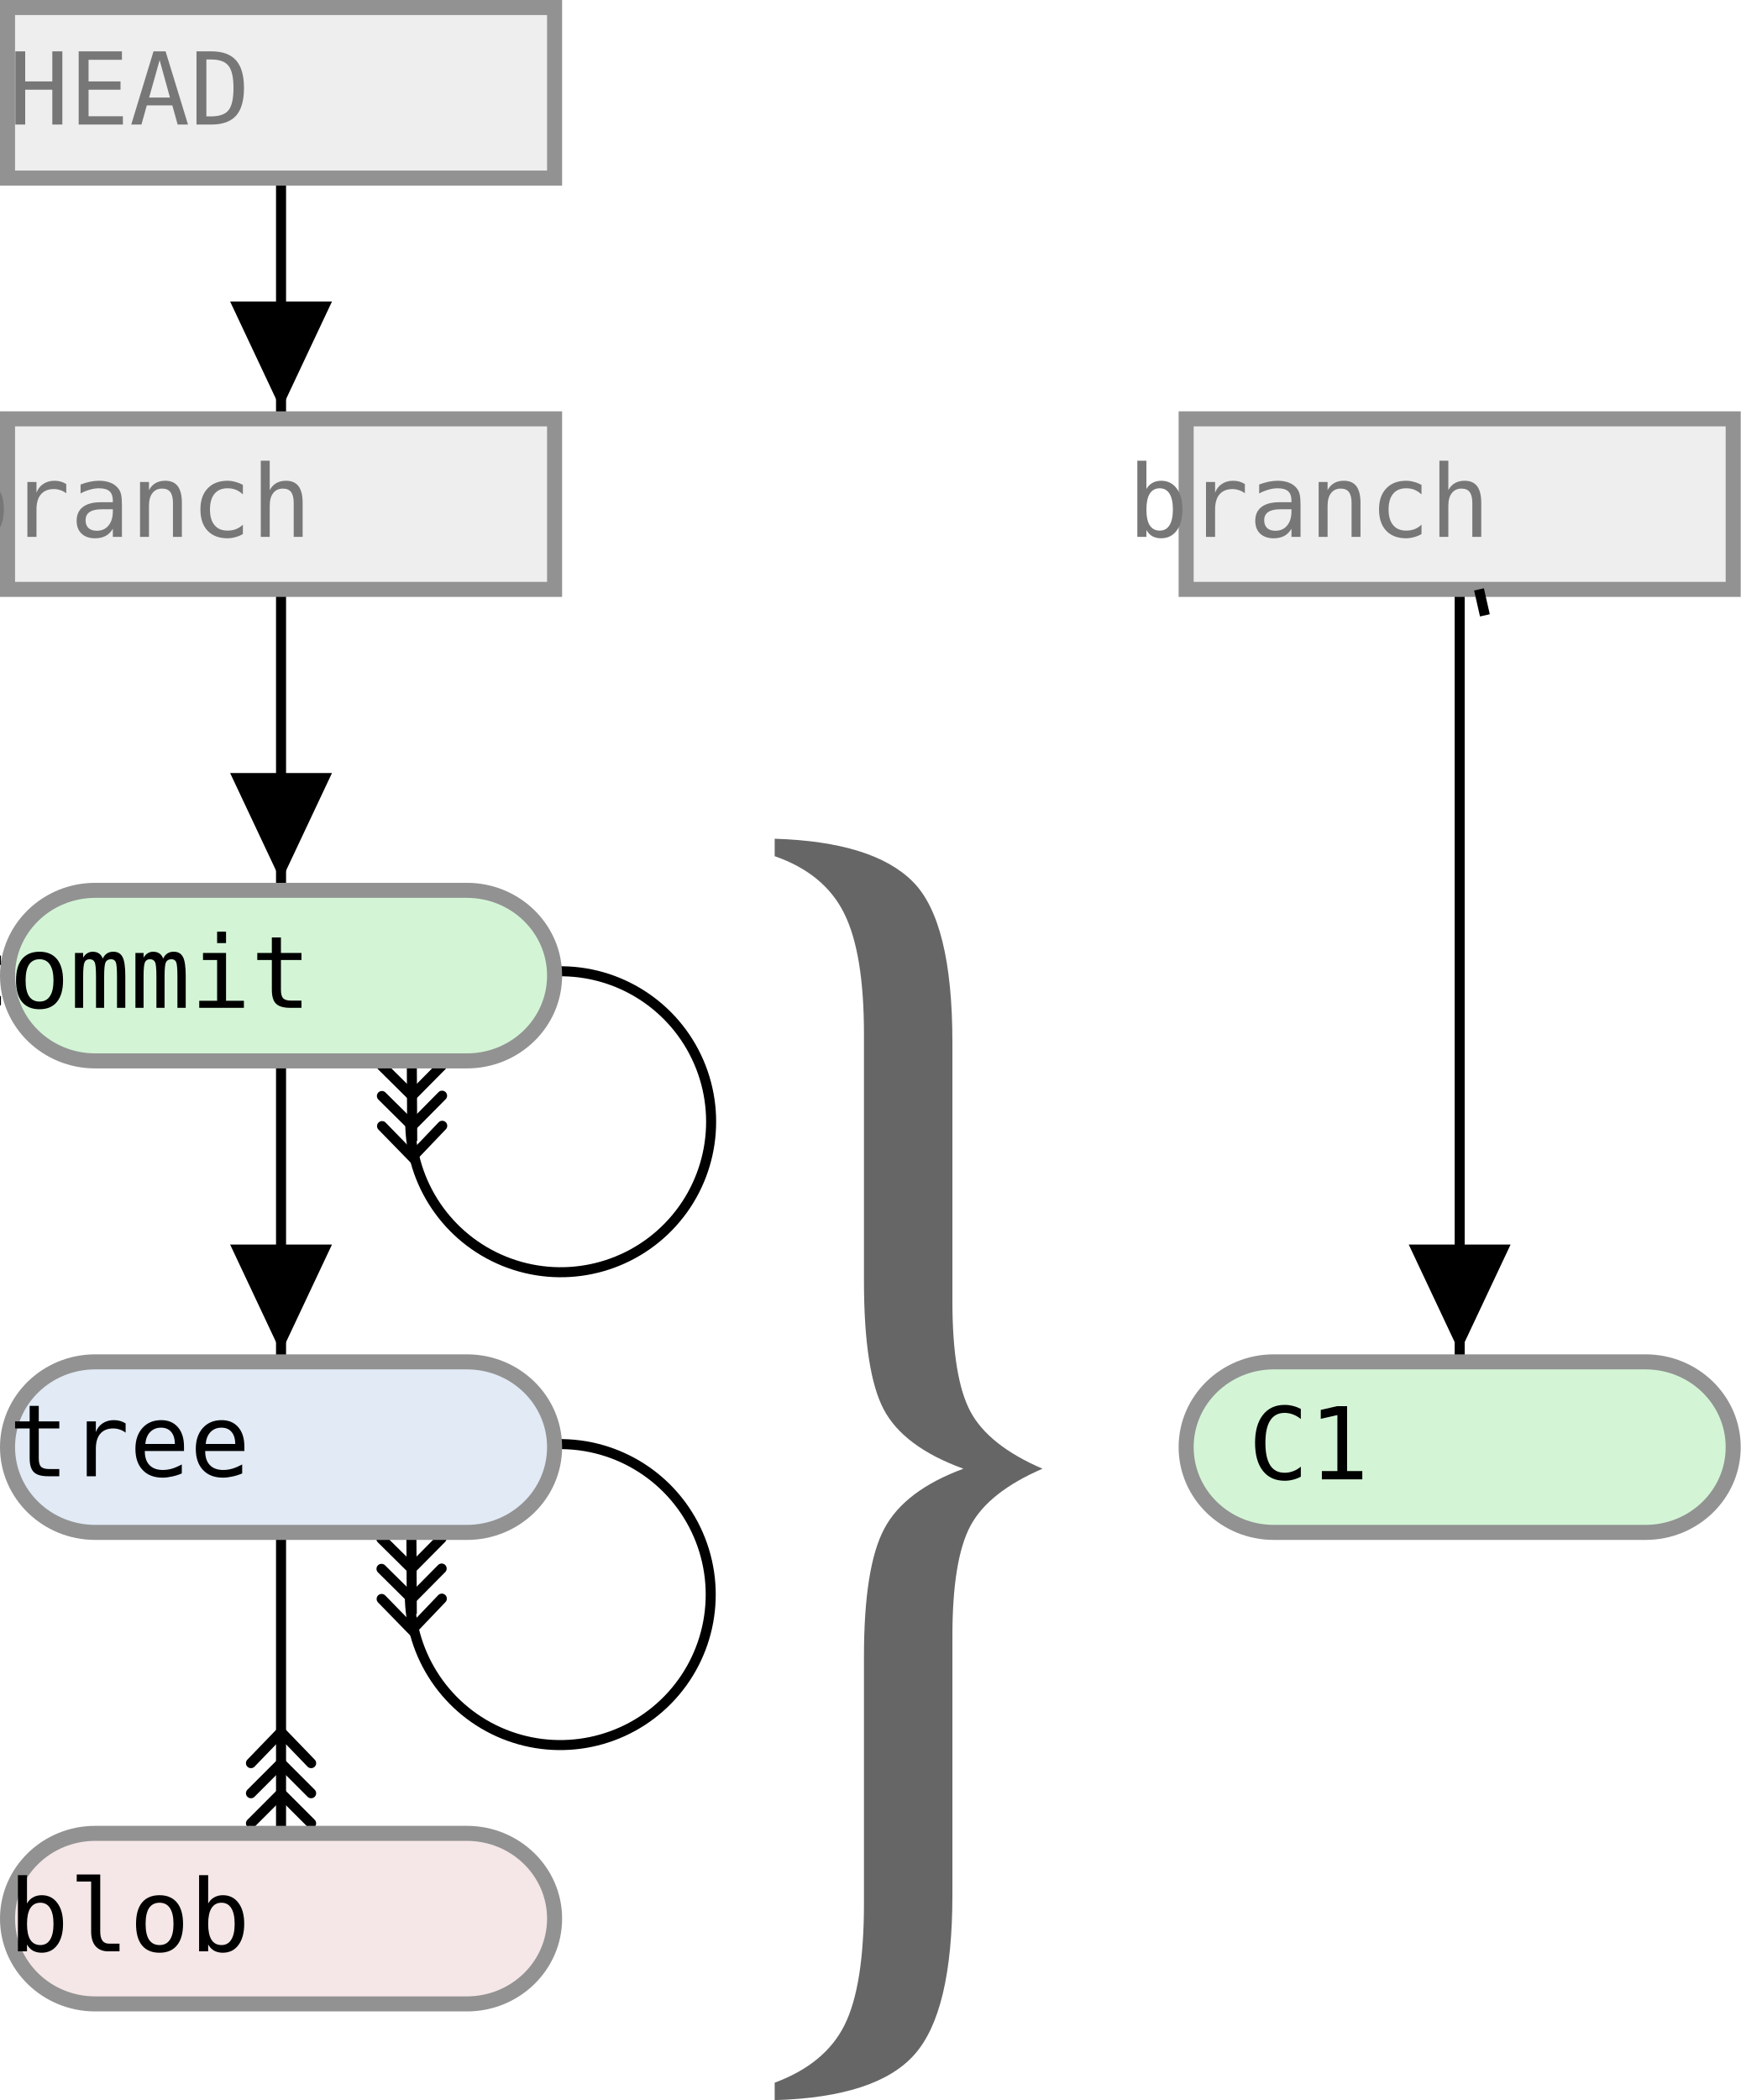
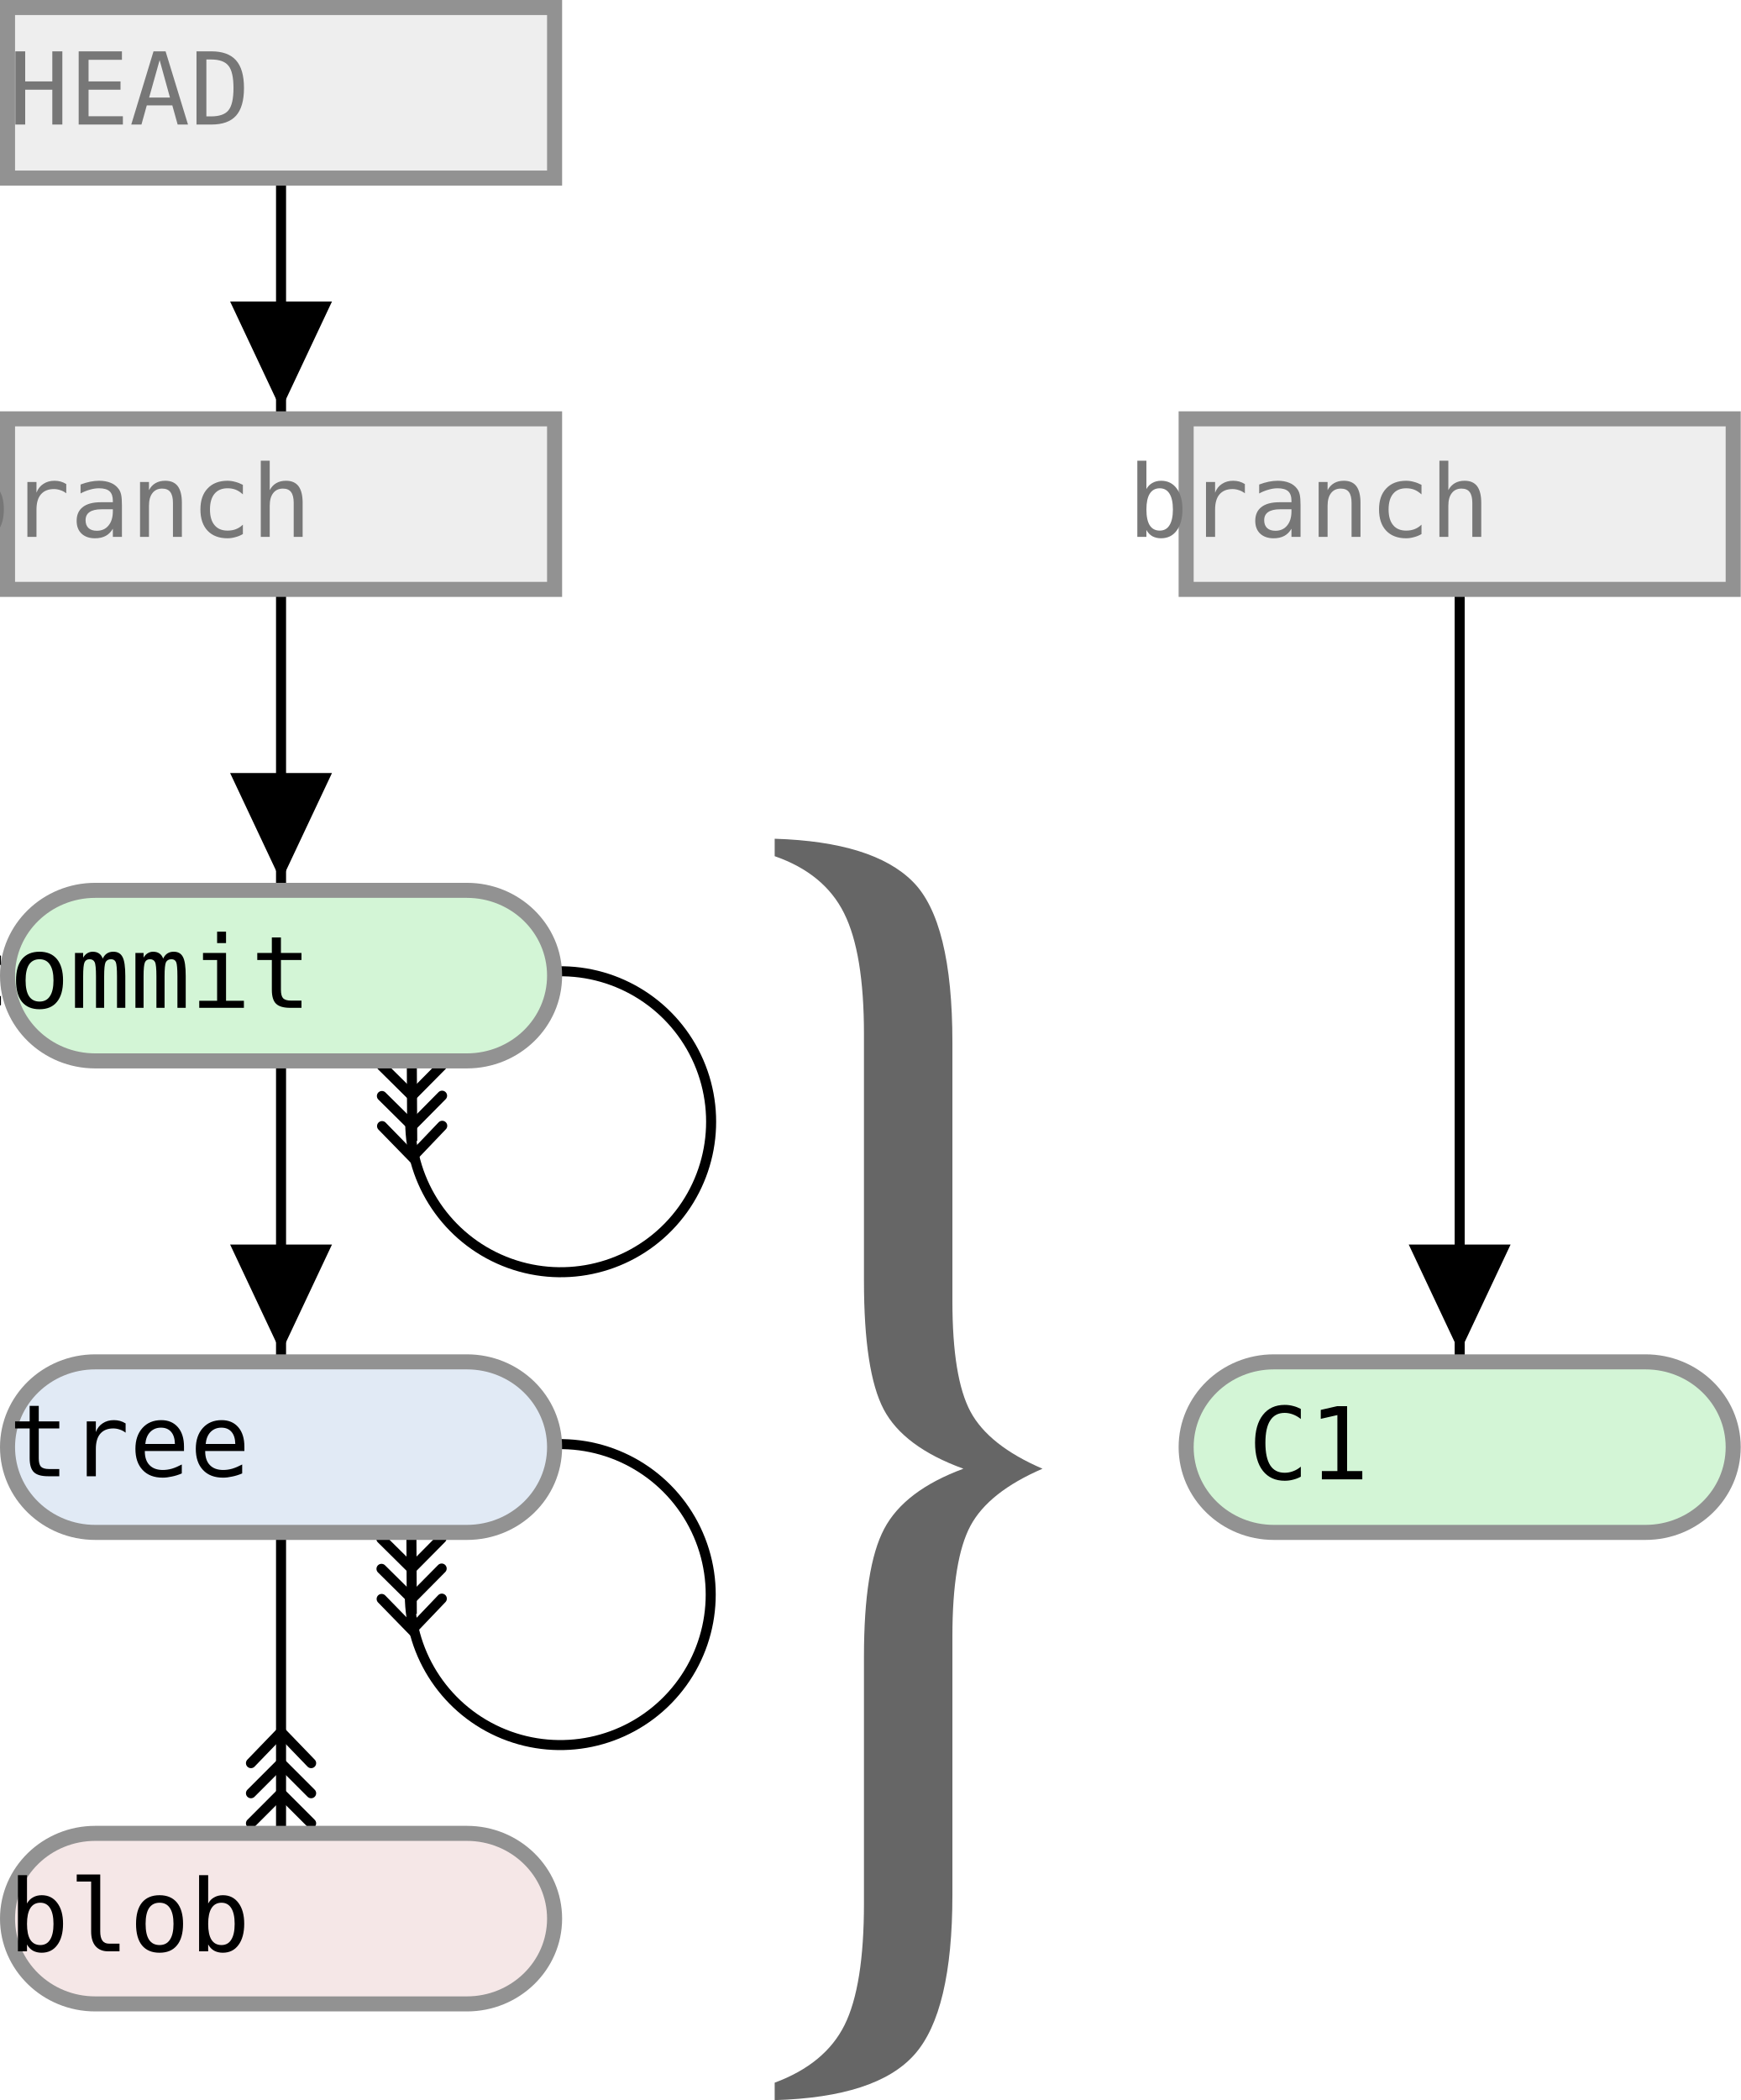
<svg xmlns="http://www.w3.org/2000/svg" width="173.546" height="209.328" version="1.1" id="svg3951" xml:space="preserve">
  <defs id="defs3921">
    <marker style="overflow:visible" id="Tail" refX="4" refY="0" orient="auto-start-reverse" markerWidth="10.33" markerHeight="7" viewBox="0 0 10.33 7" preserveAspectRatio="xMidYMid">
      <path id="tail" style="fill:none;fill-rule:evenodd;stroke:context-stroke;stroke-width:1;stroke-linecap:round" d="m -3,-3 -3.11,3 3.11,3 M -4.0952644e-8,-3 -3,0 -4.0952644e-8,3 M 3,3 -4.0952644e-8,0 3,-3" />
    </marker>
    <marker style="overflow:visible" id="TriangleStart-0-1-82-4" refX="4" refY="0" orient="auto-start-reverse" markerWidth="10.784" markerHeight="10.155" viewBox="0 0 5.324 6.155" preserveAspectRatio="none">
      <path transform="scale(0.5)" style="fill:context-stroke;fill-rule:evenodd;stroke:context-stroke;stroke-width:1pt" d="M 5.77,0 -2.88,5 V -5 Z" id="path135-8-9-9-3" />
    </marker>
    <marker style="overflow:visible" id="TriangleStart-0-1-82-7" refX="4" refY="0" orient="auto-start-reverse" markerWidth="10.784" markerHeight="10.155" viewBox="0 0 5.324 6.155" preserveAspectRatio="none">
      <path transform="scale(0.5)" style="fill:context-stroke;fill-rule:evenodd;stroke:context-stroke;stroke-width:1pt" d="M 5.77,0 -2.88,5 V -5 Z" id="path135-8-9-9-8" />
    </marker>
    <marker style="overflow:visible" id="TriangleStart-0-1-82-8" refX="4" refY="0" orient="auto-start-reverse" markerWidth="10.784" markerHeight="10.155" viewBox="0 0 5.324 6.155" preserveAspectRatio="none">
      <path transform="scale(0.5)" style="fill:context-stroke;fill-rule:evenodd;stroke:context-stroke;stroke-width:1pt" d="M 5.77,0 -2.88,5 V -5 Z" id="path135-8-9-9-84" />
    </marker>
    <marker style="overflow:visible" id="TriangleStart-0-1-82-27" refX="4" refY="0" orient="auto-start-reverse" markerWidth="10.784" markerHeight="10.155" viewBox="0 0 5.324 6.155" preserveAspectRatio="none">
      <path transform="scale(0.5)" style="fill:context-stroke;fill-rule:evenodd;stroke:context-stroke;stroke-width:1pt" d="M 5.77,0 -2.88,5 V -5 Z" id="path135-8-9-9-22" />
    </marker>
    <marker style="overflow:visible" id="Tail-1-3" refX="4" refY="0" orient="auto-start-reverse" markerWidth="10.33" markerHeight="7" viewBox="0 0 10.33 7" preserveAspectRatio="xMidYMid">
      <path id="tail-8-5" style="fill:none;fill-rule:evenodd;stroke:context-stroke;stroke-width:1;stroke-linecap:round" d="m -3,-3 -3.11,3 3.11,3 M -4.0952644e-8,-3 -3,0 -4.0952644e-8,3 M 3,3 -4.0952644e-8,0 3,-3" />
    </marker>
    <marker style="overflow:visible" id="Tail-1-3-0" refX="4" refY="0" orient="auto-start-reverse" markerWidth="10.33" markerHeight="7" viewBox="0 0 10.33 7" preserveAspectRatio="xMidYMid">
      <path id="tail-8-5-9" style="fill:none;fill-rule:evenodd;stroke:context-stroke;stroke-width:1;stroke-linecap:round" d="m -3,-3 -3.11,3 3.11,3 M -4.0952644e-8,-3 -3,0 -4.0952644e-8,3 M 3,3 -4.0952644e-8,0 3,-3" />
    </marker>
  </defs>
  <g id="g2660" transform="translate(237.7249,22.93186)">
    <path style="display:inline;fill:none;fill-rule:evenodd;stroke:#000000;stroke-width:1px;stroke-linecap:butt;stroke-linejoin:miter;stroke-dasharray:none;stroke-dashoffset:0;stroke-opacity:1;marker-end:url(#Tail-1-3)" d="m -196.627,90.813 -0.044,-8.511" id="a_1-1-6-9-9-7-6" />
    <path style="fill:none;stroke:#000000;stroke-width:1;stroke-dasharray:none;stroke-opacity:1" id="path466-2" d="m -182.137,73.887 a 15,15 0 0 1 14.073,9.031 15,15 0 0 1 -3.03,16.445 15,15 0 0 1 -16.367,3.423 15,15 0 0 1 -9.365,-13.853" />
  </g>
  <g id="g2660-3" transform="translate(237.6839,70.06479)">
    <path style="display:inline;fill:none;fill-rule:evenodd;stroke:#000000;stroke-width:1px;stroke-linecap:butt;stroke-linejoin:miter;stroke-dasharray:none;stroke-dashoffset:0;stroke-opacity:1;marker-end:url(#Tail-1-3-0)" d="m -196.627,90.813 -0.044,-8.511" id="a_1-1-6-9-9-7-6-6" />
    <path style="fill:none;stroke:#000000;stroke-width:1;stroke-dasharray:none;stroke-opacity:1" id="path466-2-0" d="m -182.137,73.887 a 15,15 0 0 1 14.073,9.031 15,15 0 0 1 -3.03,16.445 15,15 0 0 1 -16.367,3.423 15,15 0 0 1 -9.365,-13.853" />
  </g>
  <path style="display:inline;fill:#000000;fill-opacity:0;fill-rule:evenodd;stroke:#000000;stroke-width:1px;stroke-linecap:butt;stroke-linejoin:miter;stroke-opacity:1;marker-end:url(#TriangleStart-0-1-82-27)" d="M 145.526,58.75 V 135.75" id="a_1-1-6-9-61" />
  <path style="display:inline;fill:none;fill-rule:evenodd;stroke:#000000;stroke-width:1px;stroke-linecap:butt;stroke-linejoin:miter;stroke-opacity:1;marker-end:url(#TriangleStart-0-1-82-4)" d="m 28.02,17.75 v 24" id="a_1-1-6-9-0" />
  <path style="display:inline;fill:none;fill-rule:evenodd;stroke:#000000;stroke-width:1px;stroke-linecap:butt;stroke-linejoin:miter;stroke-opacity:1;marker-end:url(#TriangleStart-0-1-82-7)" d="m 28.02,58.75 0,30" id="a_1-1-6-9-6" />
  <path style="display:inline;fill:none;fill-rule:evenodd;stroke:#000000;stroke-width:1px;stroke-linecap:butt;stroke-linejoin:miter;stroke-opacity:1;marker-end:url(#TriangleStart-0-1-82-8)" d="m 28.02,105.75 0,30" id="a_1-1-6-9-3" />
  <path style="display:inline;fill:none;fill-rule:evenodd;stroke:#000000;stroke-width:1px;stroke-linecap:butt;stroke-linejoin:miter;stroke-opacity:1;marker-end:url(#Tail)" d="m 28.02,152.75 0,30" id="a_1-1-6-9-9" />
-   <text xml:space="preserve" style="font-weight:bold;font-size:109.963px;line-height:125%;font-family:'Open Sans';-inkscape-font-specification:'Open Sans Bold';letter-spacing:0px;word-spacing:0px;fill:#666666;fill-opacity:1;stroke:none;stroke-width:0.3;stroke-linecap:butt;stroke-linejoin:miter;stroke-dasharray:none;stroke-opacity:1" x="95.205" y="140.606" id="text4998" transform="scale(0.763634,1.309528)">
-     <tspan id="tspan4996" x="95.205" y="140.606" style="font-style:normal;font-variant:normal;font-weight:bold;font-stretch:normal;font-size:109.963px;font-family:FreeSerif;-inkscape-font-specification:'FreeSerif Bold';stroke-width:0.3;stroke-dasharray:none">}</tspan>
+   <text xml:space="preserve" style="font-weight:bold;font-size:109.963px;line-height:125%;font-family:'Open Sans';-inkscape-font-specification:'Open Sans Bold';letter-spacing:0px;word-spacing:0px;fill:#666666;fill-opacity:1;stroke:none;stroke-width:0;stroke-linecap:butt;stroke-linejoin:miter;stroke-dasharray:none;stroke-opacity:1" x="95.205" y="140.606" id="text4998" transform="scale(0.763634,1.309528)">
+     <tspan id="tspan4996" x="95.205" y="140.606" style="font-style:normal;font-variant:normal;font-weight:bold;font-stretch:normal;font-size:109.963px;font-family:FreeSerif;-inkscape-font-specification:'FreeSerif Bold';stroke-width:0;stroke-dasharray:none">}</tspan>
  </text>
  <g id="g3611" transform="translate(-233.8117,0.75)">
    <rect id="1215" width="54.541" height="17" x="234.562" y="88" rx="8.745" ry="8.5" style="fill:#d3f5d6;stroke:#929292;stroke-width:1.5;stroke-dasharray:none;stroke-opacity:1" />
-     <text id="1215_text" x="240.582" y="89.21" style="font-size:10px;font-family:Inconsolata;fill:#cccccc;stroke:#cccccc;stroke-width:0">
-       <tspan id="1215_line1" text-anchor="middle" x="261.832" y="99.71" text-align="center" font-family="Inconsolata" font-size="10px" fill="#000000" stroke="#000000">commit</tspan>
+     <text id="1215_text" x="240.582" y="89.21" style="font-size:10px;font-family:Inconsolata;fill:#cccccc;stroke:#cccccc;stroke-width:0;stroke-dasharray:none">
+       <tspan id="1215_line1" text-anchor="middle" x="261.832" y="99.71" text-align="center" font-family="Inconsolata" font-size="10px" fill="#000000" stroke="#000000" style="stroke-width:0;stroke-dasharray:none">commit</tspan>
    </text>
  </g>
  <g id="g3611-8" transform="translate(-116.3059,47.75)">
    <rect id="1215-79" width="54.541" height="17" x="234.562" y="88" rx="8.745" ry="8.5" style="fill:#d3f5d6;stroke:#929292;stroke-width:1.5;stroke-dasharray:none;stroke-opacity:1" />
-     <text id="1215_text-2" x="240.582" y="89.21" style="font-size:10px;font-family:Inconsolata;fill:#cccccc;stroke:#cccccc;stroke-width:0">
-       <tspan id="1215_line1-0" text-anchor="middle" x="261.832" y="99.71" text-align="center" font-family="Inconsolata" font-size="10px" fill="#000000" stroke="#000000">C1</tspan>
+     <text id="1215_text-2" x="240.582" y="89.21" style="font-size:10px;font-family:Inconsolata;fill:#cccccc;stroke:#cccccc;stroke-width:0;stroke-dasharray:none">
+       <tspan id="1215_line1-0" text-anchor="middle" x="261.832" y="99.71" text-align="center" font-family="Inconsolata" font-size="10px" fill="#000000" stroke="#000000" style="stroke-width:0;stroke-dasharray:none">C1</tspan>
    </text>
  </g>
  <g id="g3594" transform="translate(-233.8117,0.75)">
    <rect id="1215-3" width="54.541" height="17" x="234.562" y="135" rx="8.745" ry="8.5" style="fill:#e1eaf5;fill-opacity:1;stroke:#929292;stroke-width:1.5;stroke-dasharray:none;stroke-opacity:1" />
-     <text id="1216_text" x="246.769" y="135.905" style="font-size:10px;font-family:Inconsolata;fill:#cccccc;stroke:#cccccc;stroke-width:0">
-       <tspan id="1216_line1" text-anchor="middle" x="261.769" y="146.405" text-align="center" font-family="Inconsolata" font-size="10px" fill="#000000" stroke="#000000">tree</tspan>
+     <text id="1216_text" x="246.769" y="135.905" style="font-size:10px;font-family:Inconsolata;fill:#cccccc;stroke:#cccccc;stroke-width:0;stroke-dasharray:none">
+       <tspan id="1216_line1" text-anchor="middle" x="261.769" y="146.405" text-align="center" font-family="Inconsolata" font-size="10px" fill="#000000" stroke="#000000" style="stroke-width:0;stroke-dasharray:none">tree</tspan>
    </text>
  </g>
  <g id="g3577" transform="translate(-233.8117,0.75)">
    <rect id="1215-6" width="54.541" height="17" x="234.562" y="182" rx="8.745" ry="8.5" style="fill:#f5e7e7;fill-opacity:1;stroke:#929292;stroke-width:1.5;stroke-dasharray:none;stroke-opacity:1" />
-     <text id="1219_text" x="246.752" y="183.26" style="font-size:10px;font-family:Inconsolata;fill:#cccccc;stroke:#cccccc;stroke-width:0">
-       <tspan id="1219_line1" text-anchor="middle" x="261.752" y="193.76" text-align="center" font-family="Inconsolata" font-size="10px" fill="#000000" stroke="#000000">blob</tspan>
+     <text id="1219_text" x="246.752" y="183.26" style="font-size:10px;font-family:Inconsolata;fill:#cccccc;stroke:#cccccc;stroke-width:0;stroke-dasharray:none">
+       <tspan id="1219_line1" text-anchor="middle" x="261.752" y="193.76" text-align="center" font-family="Inconsolata" font-size="10px" fill="#000000" stroke="#000000" style="stroke-width:0;stroke-dasharray:none">blob</tspan>
    </text>
  </g>
  <g id="g3628" transform="translate(-233.8117,0.75)">
    <rect id="1215-7" width="54.541" height="17" x="234.562" y="41" rx="0" ry="0" style="fill:#eeeeee;fill-opacity:1;stroke:#929292;stroke-width:1.5;stroke-dasharray:none;stroke-opacity:1" />
-     <text id="1227_text" x="246.872" y="42.265" style="font-size:10px;font-family:Inconsolata;fill:#cccccc;stroke:#cccccc;stroke-width:0">
-       <tspan id="1227_line1" text-anchor="middle" x="261.872" y="52.765" text-align="center" font-family="Inconsolata" font-size="10px" fill="#777777" stroke="#777777">branch</tspan>
+     <text id="1227_text" x="246.872" y="42.265" style="font-size:10px;font-family:Inconsolata;fill:#cccccc;stroke:#cccccc;stroke-width:0;stroke-dasharray:none">
+       <tspan id="1227_line1" text-anchor="middle" x="261.872" y="52.765" text-align="center" font-family="Inconsolata" font-size="10px" fill="#777777" stroke="#777777" style="stroke-width:0;stroke-dasharray:none">branch</tspan>
    </text>
  </g>
  <g id="g3628-6" transform="translate(-116.3059,0.750003)">
    <rect id="1215-7-2" width="54.541" height="17" x="234.562" y="41" rx="0" ry="0" style="fill:#eeeeee;fill-opacity:1;stroke:#929292;stroke-width:1.5;stroke-dasharray:none;stroke-opacity:1" />
-     <text id="1227_text-6" x="246.872" y="42.265" style="font-size:10px;font-family:Inconsolata;fill:#cccccc;stroke:#cccccc;stroke-width:0">
-       <tspan id="1227_line1-1" text-anchor="middle" x="261.872" y="52.765" text-align="center" font-family="Inconsolata" font-size="10px" fill="#777777" stroke="#777777">branch</tspan>
+     <text id="1227_text-6" x="246.872" y="42.265" style="font-size:10px;font-family:Inconsolata;fill:#cccccc;stroke:#cccccc;stroke-width:0;stroke-dasharray:none">
+       <tspan id="1227_line1-1" text-anchor="middle" x="261.872" y="52.765" text-align="center" font-family="Inconsolata" font-size="10px" fill="#777777" stroke="#777777" style="stroke-width:0;stroke-dasharray:none">branch</tspan>
    </text>
  </g>
  <g id="g3645" transform="translate(-233.8117,0.75)">
    <rect id="1215-5" width="54.541" height="17" x="234.562" y="-3.8146972e-08" rx="0" ry="0" style="fill:#eeeeee;fill-opacity:1;stroke:#929292;stroke-width:1.5;stroke-dasharray:none;stroke-opacity:1" />
-     <text id="1228_text" x="251.762" y="1.165" style="font-size:10px;font-family:Inconsolata;fill:#cccccc;stroke:#cccccc;stroke-width:0">
-       <tspan id="1228_line1" text-anchor="middle" x="261.762" y="11.665" text-align="center" font-family="Inconsolata" font-size="10px" fill="#777777" stroke="#777777">HEAD</tspan>
+     <text id="1228_text" x="251.762" y="1.165" style="font-size:10px;font-family:Inconsolata;fill:#cccccc;stroke:#cccccc;stroke-width:0;stroke-dasharray:none">
+       <tspan id="1228_line1" text-anchor="middle" x="261.762" y="11.665" text-align="center" font-family="Inconsolata" font-size="10px" fill="#777777" stroke="#777777" style="stroke-width:0;stroke-dasharray:none">HEAD</tspan>
    </text>
  </g>
-   <path style="fill:none;fill-rule:evenodd;stroke:#000000;stroke-width:1px;stroke-linecap:butt;stroke-linejoin:miter;stroke-opacity:1" d="m 148.041,61.338 -0.587,-2.588" id="path5411" />
</svg>
